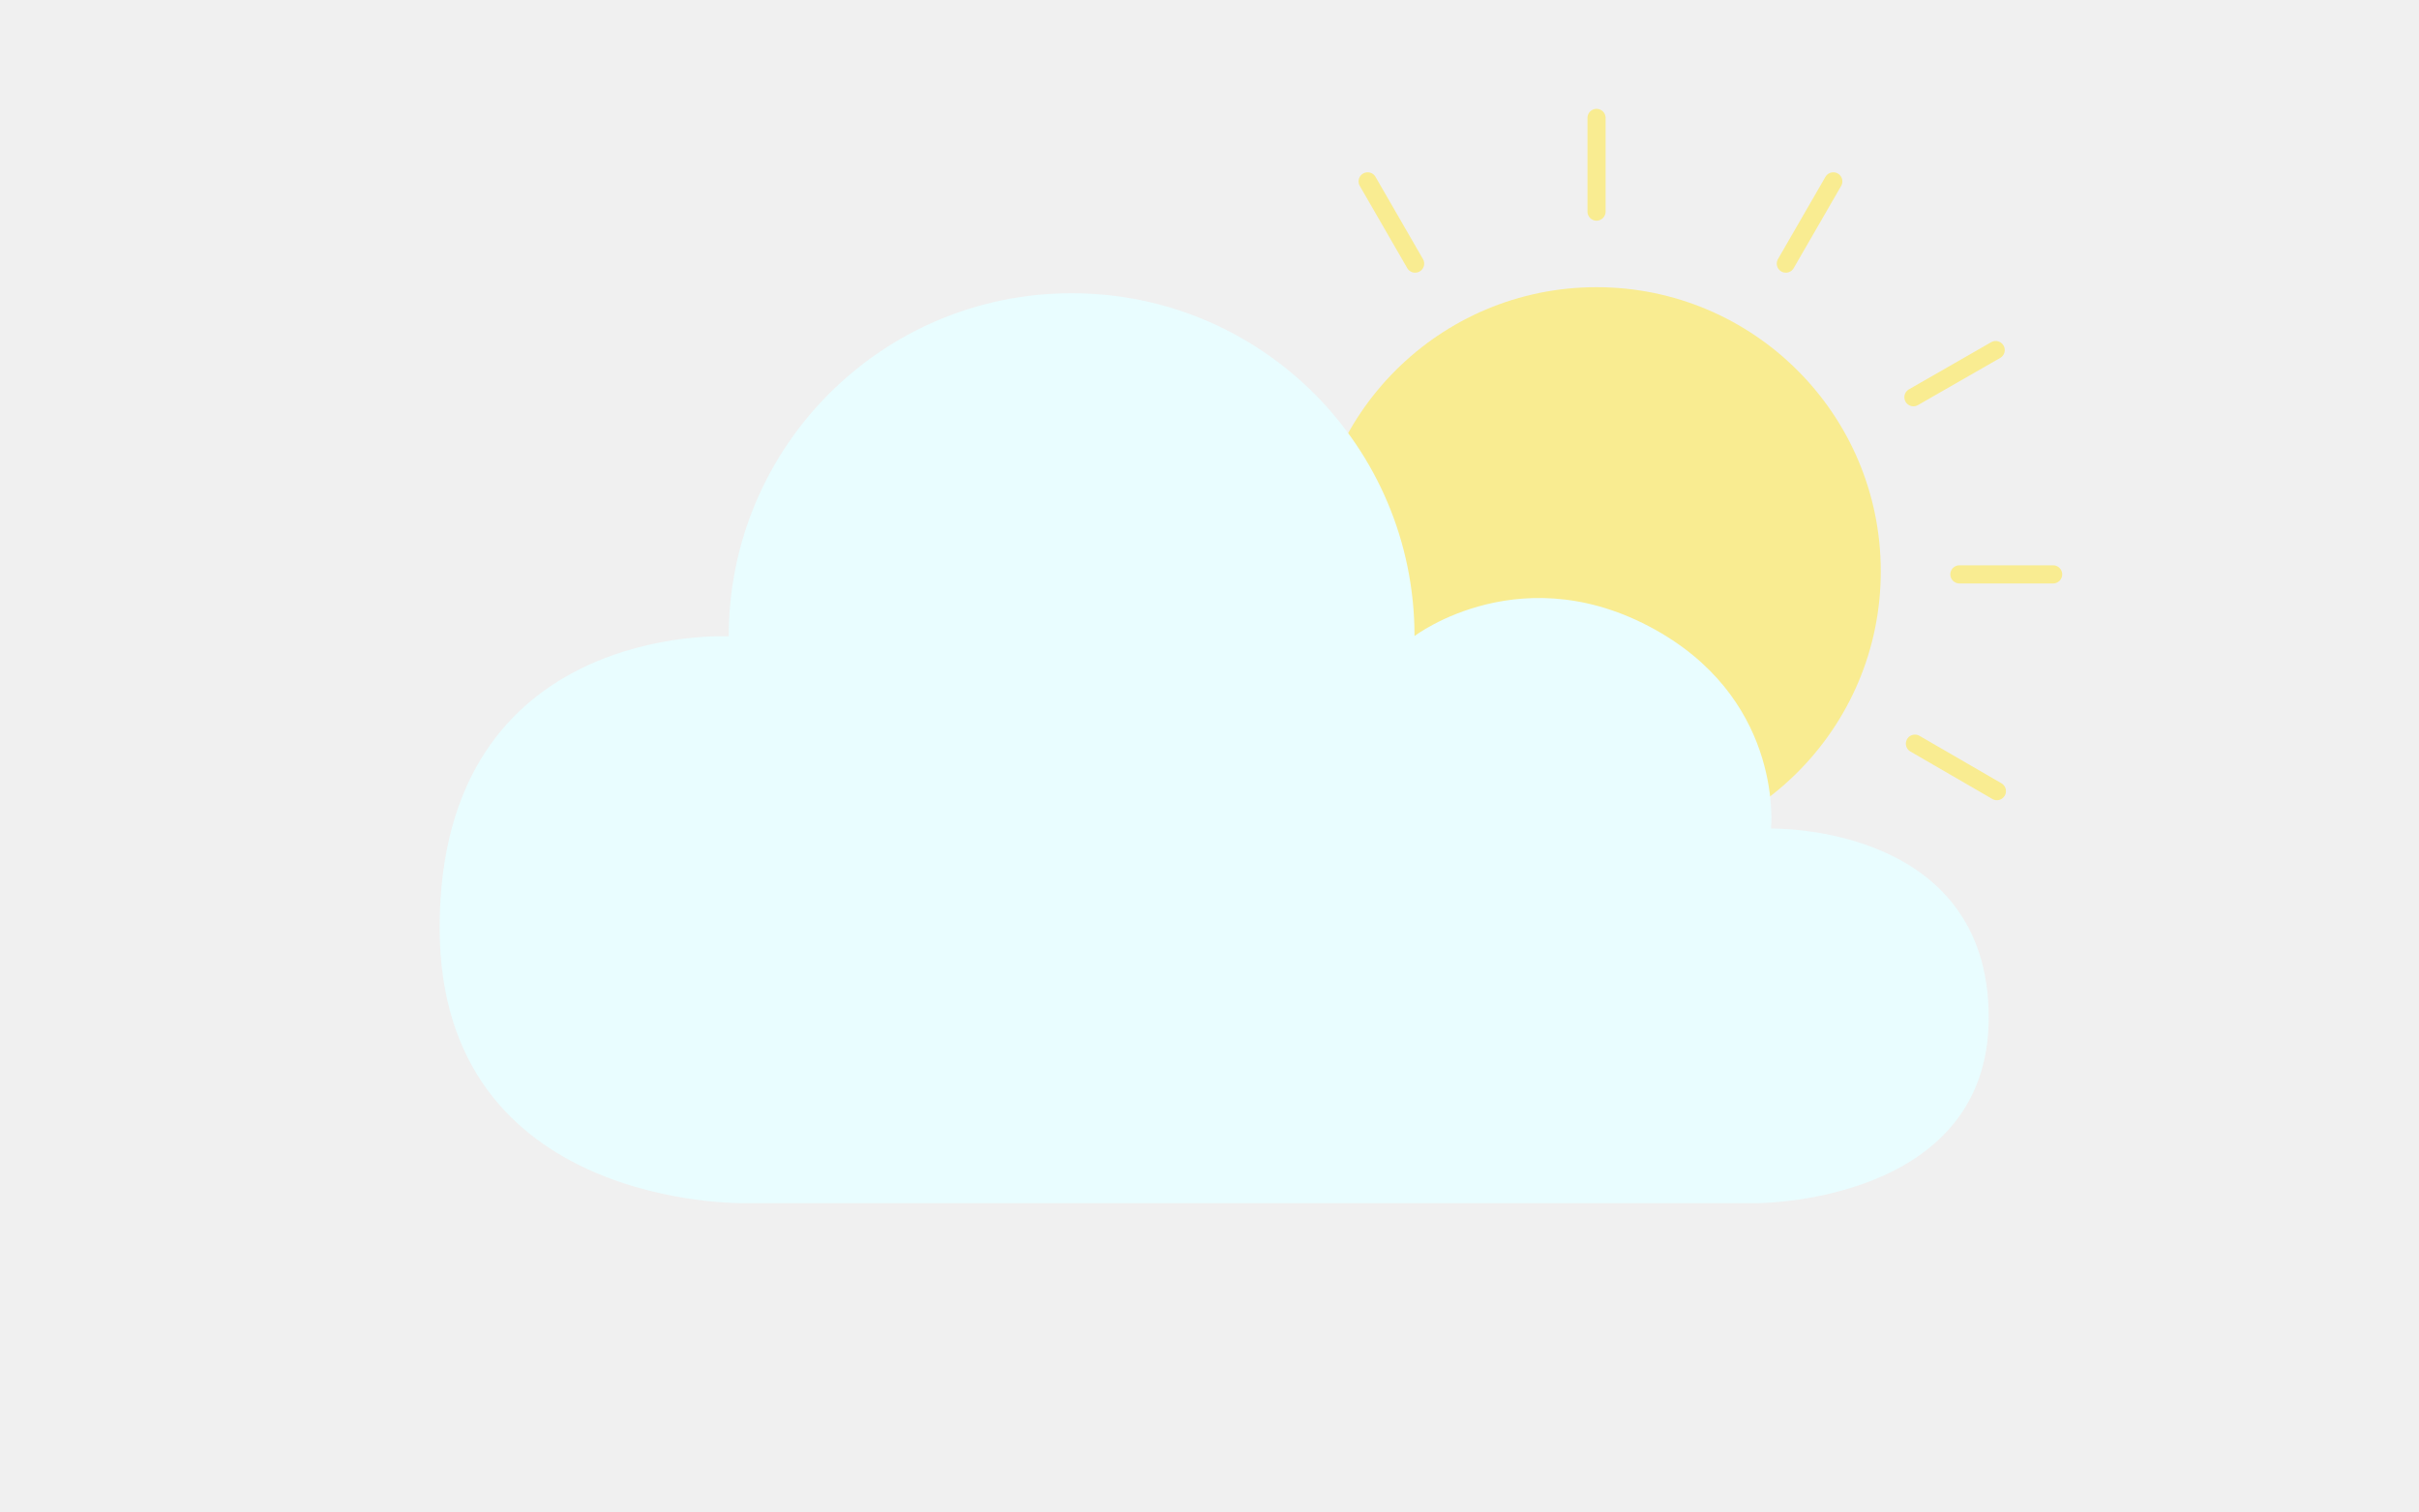
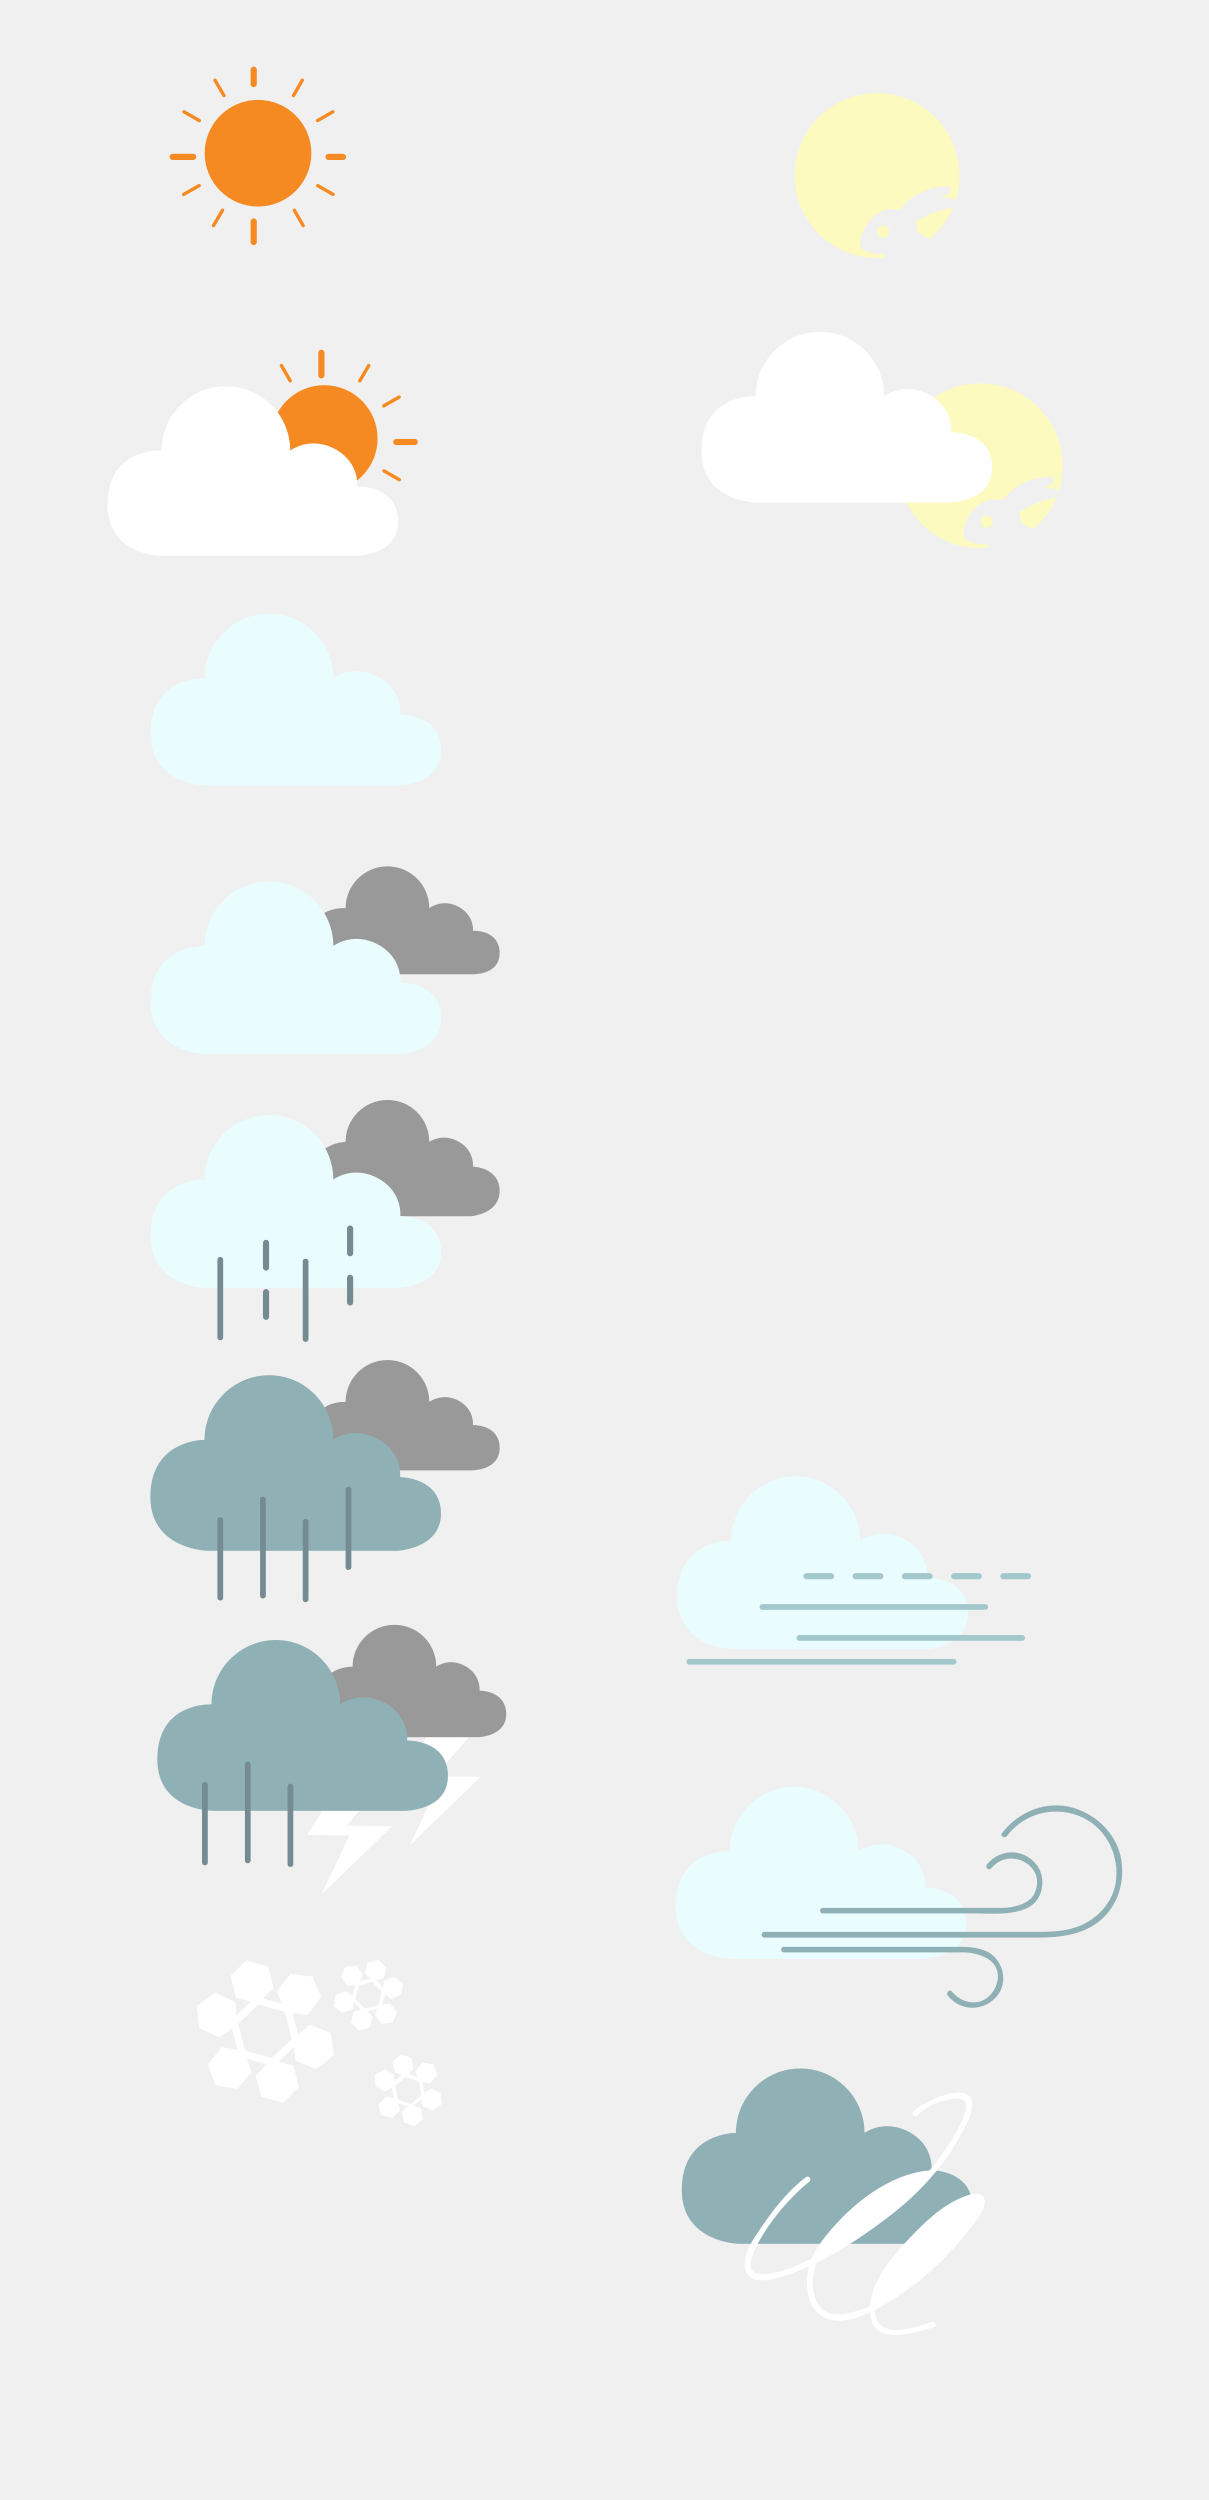
- <svg xmlns="http://www.w3.org/2000/svg" version="1.1" x="0px" y="0px" width="800px" height="500px" viewBox="0 0 800 500" style="enable-background:new 0 0 800 500;" xml:space="preserve">
+ <svg xmlns="http://www.w3.org/2000/svg" version="1.1" id="Layer_4" x="0px" y="0px" width="589.2px" height="1218.9px" viewBox="0 0 589.2 1218.9" style="enable-background:new 0 0 589.2 1218.9;" xml:space="preserve">
  <style type="text/css">

- 	.st0{fill:#E9FDFF;}
- 	.st1{fill:none;stroke:#F9EC91;stroke-width:6;stroke-linecap:round;stroke-miterlimit:10;}
- 	.st2{fill:#F9EC91;}
+ 	.st0{fill:none;stroke:#F48A21;stroke-width:3;stroke-linecap:round;stroke-miterlimit:10;}
+ 	.st1{fill:#E9FDFF;}
+ 	.st2{fill:#8FB0B5;}
+ 	.st3{fill:#F48A21;}
+ 
+ 		.st4{fill:none;stroke:#A2C8CC;stroke-width:3;stroke-linecap:round;stroke-linejoin:round;stroke-miterlimit:10;stroke-dasharray:12,12;}
+ 	.st5{fill:#999999;}
+ 	.st6{fill:#FCFABE;}
+ 	.st7{fill:#FFFFFF;}
+ 	.st8{fill:none;stroke:#F48A21;stroke-width:1.659;stroke-linecap:round;stroke-miterlimit:10;}
+ 	.st9{fill:#738B91;}
+ 	.st10{fill:#A2C8CC;}
+ 
+ 		.st11{fill:none;stroke:#738B91;stroke-width:3;stroke-linecap:round;stroke-linejoin:round;stroke-miterlimit:10;stroke-dasharray:12,12;}

</style>
-   <g id="sun">
-     <circle class="st2" cx="528" cy="189" r="94" />
+   <g id="few-clouds-day">
+     <circle class="st3" cx="158.1" cy="213.8" r="26" />
    <g>
-       <line class="st1" x1="528" y1="70" x2="528" y2="39" />
-       <line class="st1" x1="528" y1="308" x2="528" y2="339" />
-       <line class="st1" x1="648" y1="190" x2="679" y2="190" />
-       <line class="st1" x1="379" y1="190" x2="410" y2="190" />
-       <line class="st1" x1="632.8" y1="131.4" x2="660" y2="115.8" />
-       <line class="st1" x1="590.6" y1="87.2" x2="606.3" y2="60" />
-       <line class="st1" x1="424.7" y1="131.4" x2="397.6" y2="115.8" />
-       <line class="st1" x1="468" y1="87.2" x2="452.3" y2="60" />
-       <line class="st1" x1="424.1" y1="246" x2="397" y2="261.7" />
-       <line class="st1" x1="465.4" y1="289.3" x2="449.7" y2="316.4" />
-       <line class="st1" x1="633.3" y1="246" x2="660.4" y2="261.7" />
-       <line class="st1" x1="592" y1="289.3" x2="607.7" y2="316.4" />
+       <line class="st0" x1="156.7" y1="183" x2="156.7" y2="172" />
+       <line class="st0" x1="156.7" y1="245" x2="156.7" y2="255" />
+       <line class="st0" x1="193.2" y1="215.5" x2="202.2" y2="215.5" />
+       <line class="st0" x1="118.2" y1="215.5" x2="125.2" y2="215.5" />
+       <line class="st8" x1="187.1" y1="197.9" x2="194.6" y2="193.6" />
+       <line class="st8" x1="175.4" y1="185.7" x2="179.8" y2="178.2" />
+       <line class="st8" x1="129.6" y1="197.9" x2="122.1" y2="193.6" />
+       <line class="st8" x1="141.5" y1="185.7" x2="137.2" y2="178.2" />
+       <line class="st8" x1="129.4" y1="229.6" x2="121.9" y2="233.9" />
+       <line class="st8" x1="140.8" y1="241.5" x2="136.5" y2="249" />
+       <line class="st8" x1="187.2" y1="229.6" x2="194.7" y2="233.9" />
+       <line class="st8" x1="175.8" y1="241.5" x2="180.1" y2="249" />
+     </g>
+     <path class="st7" d="M141.5,219.7c0-17.3-14-31.4-31.3-31.4s-31.4,14.1-31.4,31.4c0,0-26.4-1.7-26.4,26.4   c0,25.8,27.9,24.9,27.9,24.9h92.6c0,0,21.2,0.4,21.2-16.7c0-17.8-19.9-17.1-19.9-17.1s1.2-11.1-10-17.8   C151.5,212,141.5,219.7,141.5,219.7z" />
+   </g>
+   <g id="extreme-storm">
+     <path class="st2" d="M421.5,1039.9c0-17.3-14-31.4-31.3-31.4s-31.4,14.1-31.4,31.4c0,0-26.4-0.3-26.4,27.8   c0,25.8,27.9,26.3,27.9,26.3h92.6c0,0,21.2-1,21.2-18.1c0-17.8-19.9-17.8-19.9-17.8s1.2-11.5-10-18.1   C431.5,1032.5,421.5,1039.9,421.5,1039.9z" />
+     <path class="st7" d="M472.3,1070.2c-12.3,3.7-23,14.6-31.4,23.8c-7.4,8.1-16.1,18.9-16.7,30.4c-5,2.2-10.2,3.7-15.4,4   c-7.3,0.3-11.1-5-12.2-11.6c-0.8-5-0.1-9.4,1.6-13.6c12.9-6.3,25.4-14.9,36.6-23.6c8.8-6.8,16.8-14.7,23.7-23.5   c3.6-4.6,6.7-9.5,9.5-14.5c2.5-4.4,5.6-9.5,6-14.7c1-14.1-24.5-2-28.7,2.6c-1.2,1.3,1,3,2.2,1.7c4.4-4.8,13.1-8.2,19.6-8   c11.1,0.3-5,23-7.3,26.4c-2,3-4.2,5.9-6.6,8.6c0,0-0.1,0-0.1,0c-19.7,1.7-38.2,16.7-50.1,31.5c-2.8,3.5-5.5,7.4-7.3,11.5   c-1.1,0.6-2.2,1.1-3.4,1.6c-6.4,2.9-13.8,6.1-21,6c-9.4-0.1-4.1-10.8-1.5-15.5c5.5-10.2,13.7-19.9,22.3-27.6c0.8-0.7,1.7-1.4,2.5-2   c1.4-1.1-0.3-3.3-1.7-2.2c-8.6,6.5-15.6,15.5-21.6,24.3c-3.8,5.5-9.4,13.4-8,20.5c2.3,11.7,24.6,1.5,30.2-1c0.3-0.1,0.6-0.3,1-0.4   c-0.6,2-0.9,4-1,6.1c-0.2,6.5,1,14,6.7,17.9c6.7,4.7,15.9,2.3,24-1.6c0.1,0.8,0.1,1.5,0.3,2.3c2.5,14.4,22.1,7.5,30.9,5   c1.7-0.5,0.6-3-1.1-2.5c-6.7,1.9-20,7.4-25.6,0.7c-1.6-1.9-2.2-4.1-2.3-6.5c4-2,7.6-4.3,10.4-6.1c14.6-9.3,27.9-22.4,38.2-36.3   c2.1-2.8,6.1-7.8,5-11.6C479.1,1069,474.8,1069.4,472.3,1070.2z" />
+   </g>
+   <g id="cloudy">
+     <path class="st5" d="M209.3,442.8c0-11.3-9.1-20.4-20.4-20.4s-20.4,9.2-20.4,20.4c0,0-17.2-1.7-17.2,16.6   c0,16.8,18.2,15.6,18.2,15.6h60.3c0,0,13.8,0.8,13.8-10.3c0-11.6-13-10.9-13-10.9s0.8-7.1-6.5-11.4   C215.9,437.6,209.3,442.8,209.3,442.8z" />
+     <path class="st1" d="M162.5,461.2c0-17.3-14-31.4-31.3-31.4s-31.4,14.1-31.4,31.4c0,0-26.4-0.9-26.4,27.1   c0,25.8,27.9,25.7,27.9,25.7h92.6c0,0,21.2-0.4,21.2-17.5c0-17.8-19.9-17.5-19.9-17.5s1.2-11.3-10-18   C172.5,453.6,162.5,461.2,162.5,461.2z" />
+   </g>
+   <path id="scattered-clouds" class="st1" d="M162.5,330.6c0-17.3-14-31.4-31.3-31.4s-31.4,14.1-31.4,31.4c0,0-26.4-1.1-26.4,26.9  c0,25.8,27.9,25.5,27.9,25.5h92.6c0,0,21.2-0.2,21.2-17.2c0-17.8-19.9-17.4-19.9-17.4s1.2-11.3-10-17.9  C172.5,323,162.5,330.6,162.5,330.6z" />
+   <g id="drizzle-light-rain">
+     <path class="st5" d="M209.3,556.7c0-11.3-9.1-20.4-20.4-20.4s-20.4,9.2-20.4,20.4c0,0-17.2,0.4-17.2,18.6   c0,16.8,18.2,17.7,18.2,17.7h60.3c0,0,13.8-1.2,13.8-12.3c0-11.6-13-11.9-13-11.9s0.8-7.6-6.5-11.9   C215.9,552,209.3,556.7,209.3,556.7z" />
+     <path class="st1" d="M162.5,575.1c0-17.3-14-31.4-31.3-31.4s-31.4,14.1-31.4,31.4c0,0-26.4-0.9-26.4,27.2   c0,25.8,27.9,25.7,27.9,25.7h92.6c0,0,21.2-0.5,21.2-17.5c0-17.8-19.9-17.5-19.9-17.5s1.2-11.3-10-18   C172.5,567.5,162.5,575.1,162.5,575.1z" />
+     <g>
+       <g>
+         <g>
+           <path class="st9" d="M106,614.2c0,12.6,0,25.3,0,37.9c0,1.8,2.8,1.8,2.8,0c0-12.6,0-25.3,0-37.9      C108.8,612.4,106,612.4,106,614.2L106,614.2z" />
+         </g>
+       </g>
+       <line class="st11" x1="129.7" y1="606" x2="129.7" y2="652" />
+       <g>
+         <g>
+           <path class="st9" d="M147.6,615c0,12.6,0,25.2,0,37.9c0,1.8,2.8,1.8,2.8,0c0-12.6,0-25.2,0-37.9      C150.4,613.3,147.6,613.3,147.6,615L147.6,615z" />
+         </g>
+       </g>
+       <line class="st11" x1="170.7" y1="599" x2="170.7" y2="636" />
    </g>
  </g>
-   <g id="cloud">
-     <path class="st0" d="M467.8,210.4c0-62.7-50.7-113.4-113.4-113.4s-113.4,50.8-113.4,113.5c0,0-95.6-5.1-95.6,96.4   c0,93.3,100.9,91.1,100.9,91.1H581c0,0,76.7,0.2,76.7-61.4c0-64.3-72-62.5-72-62.5s4.3-40.6-36.2-64.6   C504.1,182.7,467.8,210.4,467.8,210.4z" />
+   <g id="rain">
+     <path class="st5" d="M209.3,683.5c0-11.3-9.1-20.4-20.4-20.4s-20.4,9.2-20.4,20.4c0,0-17.2-1.1-17.2,17.2   c0,16.8,18.2,16.2,18.2,16.2h60.3c0,0,13.8,0.2,13.8-10.9c0-11.6-13-11.2-13-11.2s0.8-7.3-6.5-11.6   C215.9,678.5,209.3,683.5,209.3,683.5z" />
+     <path class="st2" d="M162.5,701.9c0-17.3-14-31.4-31.3-31.4S99.7,684.6,99.7,702c0,0-26.4-0.3-26.4,27.8   c0,25.8,27.9,26.3,27.9,26.3h92.6c0,0,21.2-1,21.2-18.1c0-17.8-19.9-17.8-19.9-17.8s1.2-11.5-10-18.1   C172.5,694.5,162.5,701.9,162.5,701.9z" />
+     <g>
+       <g>
+         <g>
+           <path class="st9" d="M106,741.1c0,12.6,0,25.3,0,37.9c0,1.8,2.8,1.8,2.8,0c0-12.6,0-25.3,0-37.9      C108.8,739.3,106,739.3,106,741.1L106,741.1z" />
+         </g>
+       </g>
+       <g>
+         <g>
+           <path class="st9" d="M126.8,731.1c0,15.6,0,31.3,0,46.9c0,1.8,2.8,1.8,2.8,0c0-15.6,0-31.3,0-46.9      C129.6,729.3,126.8,729.3,126.8,731.1L126.8,731.1z" />
+         </g>
+       </g>
+       <g>
+         <g>
+           <path class="st9" d="M147.6,741.9c0,12.6,0,25.3,0,37.9c0,1.8,2.8,1.8,2.8,0c0-12.6,0-25.3,0-37.9      C150.4,740.1,147.6,740.1,147.6,741.9L147.6,741.9z" />
+         </g>
+       </g>
+       <g>
+         <g>
+           <path class="st9" d="M168.5,726.2c0,12.6,0,25.3,0,37.9c0,1.8,2.8,1.8,2.8,0c0-12.6,0-25.3,0-37.9      C171.2,724.4,168.5,724.4,168.5,726.2L168.5,726.2z" />
+         </g>
+       </g>
+     </g>
+   </g>
+   <g id="thunderstorm">
+     <polygon class="st7" points="213.5,838.3 235.9,838.3 212.2,866.1 234.3,866.3 199.7,899.8 213.5,870.9 192.8,870.6  " />
+     <path class="st5" d="M212.7,812.6c0-11.3-9.1-20.4-20.4-20.4s-20.4,9.2-20.4,20.4c0,0-17.2-0.6-17.2,17.7   c0,16.8,18.2,16.7,18.2,16.7H233c0,0,13.8-0.2,13.8-11.3c0-11.6-13-11.4-13-11.4s0.8-7.4-6.5-11.7   C219.2,807.7,212.7,812.6,212.7,812.6z" />
+     <polygon class="st7" points="170.4,862.3 192.8,862.3 169,890.1 191.1,890.4 156.6,923.8 170.4,894.9 149.7,894.7  " />
+     <path class="st2" d="M165.8,831c0-17.3-14-31.4-31.3-31.4c-17.3,0-31.4,14.1-31.4,31.4c0,0-26.4-1.4-26.4,26.7   c0,25.8,27.9,25.2,27.9,25.2h92.6c0,0,21.2,0,21.2-17c0-17.8-19.9-17.3-19.9-17.3s1.2-11.2-10-17.9   C175.8,823.4,165.8,831,165.8,831z" />
+     <g>
+       <g>
+         <g>
+           <path class="st9" d="M98.5,870.2c0,12.6,0,25.3,0,37.9c0,1.8,2.8,1.8,2.8,0c0-12.6,0-25.3,0-37.9      C101.3,868.4,98.5,868.4,98.5,870.2L98.5,870.2z" />
+         </g>
+       </g>
+       <g>
+         <g>
+           <path class="st9" d="M119.4,860.2c0,15.6,0,31.3,0,46.9c0,1.8,2.8,1.8,2.8,0c0-15.6,0-31.3,0-46.9      C122.1,858.5,119.4,858.5,119.4,860.2L119.4,860.2z" />
+         </g>
+       </g>
+       <g>
+         <g>
+           <path class="st9" d="M140.2,871c0,12.6,0,25.3,0,37.9c0,1.8,2.8,1.8,2.8,0c0-12.6,0-25.3,0-37.9      C142.9,869.2,140.2,869.2,140.2,871L140.2,871z" />
+         </g>
+       </g>
+     </g>
+   </g>
+   <g id="snow">
+     <path class="st7" d="M151.1,987.2l-5.8,4.7l-2.7-10.4l7.4,0.9l6.6-8.7l-4.2-10l-10.8-1.3L135,971l2.5,5.9l-9.3-2.6l5.2-5l-2.7-10.5   l-10.5-3l-7.8,7.6l2.7,10.5l7.1,2l-6.9,6.7l-0.6-6.5l-9.9-4.5L96,978l1.1,10.8l9.9,4.5l6.1-4.4l2.7,10.5l-7.5-1.3l-7,8.3l3.7,10.2   l10.7,1.9l7-8.3l-2.4-6.5l9.8,2.8l-5.4,5.3l2.7,10.5l10.5,2.9l7.8-7.6l-2.7-10.5l-7.1-2l7.3-7.1l1,6.8l10.1,4l8.5-6.8l-1.6-10.8   L151.1,987.2z M142.2,994.1l-9.7,9.4l-13-3.7l-3.3-13.1l9.7-9.4l13,3.7L142.2,994.1z" />
+     <path class="st7" d="M190,976.9l-3.7,0.6l1.5-5.2l3,2.2l5-2.1l0.7-5.4l-4.3-3.3l-5,2.1l-0.4,3.2l-3.4-3.5l3.5-0.9l1.5-5.2l-3.8-3.9   l-5.3,1.3l-1.5,5.2l2.6,2.6l-4.7,1.2l1.3-3l-3.2-4.4l-5.4,0.5l-2.2,5l3.2,4.4l3.8-0.4l-1.5,5.2l-2.9-2.4l-5.1,1.9l-1,5.4l4.2,3.5   l5.1-1.9l0.6-3.4l3.6,3.7l-3.6,0.9l-1.5,5.2l3.8,3.9l5.3-1.3l1.5-5.2l-2.6-2.7l4.9-1.3l-1.2,3.2l3.4,4.2l5.4-0.8l2-5.1L190,976.9z    M184.4,977.6l-6.5,1.7l-4.7-4.8l1.8-6.5l6.5-1.7l4.7,4.8L184.4,977.6z" />
+     <path class="st7" d="M210,1018.3l-3.1,2.1l-1-5.3l3.7,0.7l3.6-4.1l-1.8-5.1l-5.3-1l-3.6,4.1l1.1,3l-4.6-1.6l2.7-2.4l-1-5.3   l-5.1-1.8l-4.1,3.5l1,5.3l3.5,1.2l-3.7,3.1l-0.1-3.2l-4.8-2.6l-4.6,2.9l0.2,5.4l4.8,2.6l3.2-2l1,5.3l-3.7-0.9l-3.8,3.9l1.5,5.2   l5.3,1.3l3.8-3.9l-1-3.3l4.8,1.7l-2.9,2.4l1,5.3l5.1,1.8l4.1-3.5l-1-5.3l-3.5-1.2l3.9-3.3l0.3,3.4l4.9,2.3l4.5-3.1l-0.5-5.4   L210,1018.3z M205.4,1021.5l-5.1,4.4l-6.4-2.3l-1.2-6.6l5.1-4.4l6.4,2.2L205.4,1021.5z" />
+   </g>
+   <g id="atmosphere">
+     <path class="st1" d="M419.3,751.2c0-17.3-14-31.4-31.3-31.4c-17.3,0-31.4,14.1-31.4,31.4c0,0-26.4-0.9-26.4,27.2   c0,25.8,27.9,25.7,27.9,25.7h92.6c0,0,21.2-0.4,21.2-17.5c0-17.8-19.9-17.5-19.9-17.5s1.2-11.3-10-18   C429.4,743.6,419.3,751.2,419.3,751.2z" />
+     <g>
+       <g>
+         <path class="st10" d="M389.7,800c36.2,0,72.4,0,108.7,0c1.8,0,1.8-2.8,0-2.8c-36.2,0-72.4,0-108.7,0     C387.9,797.3,387.9,800,389.7,800L389.7,800z" />
+       </g>
+     </g>
+     <g>
+       <g>
+         <path class="st10" d="M336,811.6c43,0,86,0,129,0c1.8,0,1.8-2.8,0-2.8c-43,0-86,0-129,0C334.3,808.9,334.3,811.6,336,811.6     L336,811.6z" />
+       </g>
+     </g>
+     <g>
+       <g>
+         <path class="st10" d="M371.7,784.9c36.2,0,72.4,0,108.7,0c1.8,0,1.8-2.8,0-2.8c-36.2,0-72.4,0-108.7,0     C369.9,782.2,369.9,784.9,371.7,784.9L371.7,784.9z" />
+       </g>
+     </g>
+     <line class="st4" x1="393.2" y1="768.5" x2="501.2" y2="768.5" />
+   </g>
+   <g id="clear-day">
+     <circle class="st3" cx="125.8" cy="74.7" r="26" />
+     <g>
+       <line class="st0" x1="123.7" y1="41" x2="123.7" y2="34" />
+       <line class="st0" x1="123.7" y1="108" x2="123.7" y2="118" />
+       <line class="st0" x1="160.2" y1="76.5" x2="167.2" y2="76.5" />
+       <line class="st0" x1="84.2" y1="76.5" x2="94.2" y2="76.5" />
+       <line class="st8" x1="154.8" y1="58.8" x2="162.3" y2="54.5" />
+       <line class="st8" x1="143.1" y1="46.6" x2="147.4" y2="39.1" />
+       <line class="st8" x1="97.2" y1="58.8" x2="89.7" y2="54.5" />
+       <line class="st8" x1="109.2" y1="46.6" x2="104.8" y2="39.1" />
+       <line class="st8" x1="97.1" y1="90.5" x2="89.5" y2="94.8" />
+       <line class="st8" x1="108.5" y1="102.5" x2="104.1" y2="110" />
+       <line class="st8" x1="154.9" y1="90.5" x2="162.4" y2="94.8" />
+       <line class="st8" x1="143.5" y1="102.5" x2="147.8" y2="110" />
+     </g>
+   </g>
+   <g id="clear-night">
+     <path class="st6" d="M431.6,123.9c-3,0.4-7-0.5-8.9-1.3c-0.8-0.4-3.8-1-3.3-4.5c1.4-9.4,7-13.1,9.4-14.6c2.5-1.6,6.5-1.8,10.1-1.2   c0,0,2.7-4.5,8.7-7.7c5.9-3.2,11.8-3.9,14.7-3.7c1.3,0.1,1.4,1.7,0.8,2.8c-0.5,1.2-4.8,2.5-4.8,2.5s3.9,0,6,0.9   c0.7,0.3,1.2,0.6,1.5,1c1.3-3.9,2-8.1,2-12.5c0-22.2-18-40.2-40.2-40.2c-22.2,0-40.2,18-40.2,40.2s18,40.2,40.2,40.2   c1.1,0,2.2,0,3.3-0.1C431.2,124.6,432,123.8,431.6,123.9z" />
+     <path class="st6" d="M430.6,109.9c-1.6,0-3,1.3-3,3s1.3,3,3,3c1.6,0,3-1.3,3-3S432.2,109.9,430.6,109.9z" />
+     <path class="st6" d="M456.1,103.3c-2,0.6-10.2,4.7-9.7,5.1c0.3,0.3,0.6,0.7,1,4.5c0.1,0.8,3.9,2.7,5.8,3.7   c5.1-4.2,9.1-9.6,11.6-15.8C462.9,101.6,458.9,102.4,456.1,103.3z" />
+   </g>
+   <g id="few-clouds-night">
+     <g>
+       <path class="st6" d="M481.9,265.4c-3,0.4-7-0.5-8.9-1.3c-0.8-0.4-3.8-1-3.3-4.5c1.4-9.4,7-13.1,9.4-14.6c2.5-1.6,6.5-1.8,10.1-1.2    c0,0,2.7-4.5,8.7-7.7c6-3.2,11.8-3.9,14.7-3.7c1.3,0.1,1.4,1.7,0.8,2.8c-0.5,1.2-4.8,2.5-4.8,2.5s3.9,0,6,0.9    c0.7,0.3,1.2,0.6,1.5,1c1.3-3.9,2-8.1,2-12.5c0-22.2-18-40.2-40.2-40.2c-22.2,0-40.2,18-40.2,40.2c0,22.2,18,40.2,40.2,40.2    c1.1,0,2.2,0,3.3-0.1C481.6,266.2,482.4,265.4,481.9,265.4z" />
+       <circle class="st6" cx="481" cy="254.4" r="3" />
+       <path class="st6" d="M506.5,244.8c-2,0.6-10.2,4.7-9.7,5.1c0.3,0.3,0.6,0.7,1,4.5c0.1,0.8,3.9,2.7,5.8,3.7    c5.1-4.2,9.1-9.6,11.6-15.8C513.3,243.1,509.3,243.9,506.5,244.8z" />
+     </g>
+     <path class="st7" d="M431.1,193.2c0-17.3-14-31.4-31.3-31.4c-17.3,0-31.4,14.1-31.4,31.4c0,0-26.4-1.4-26.4,26.6   c0,25.8,27.9,25.2,27.9,25.2h92.6c0,0,21.2,0.1,21.2-17c0-17.8-19.9-17.3-19.9-17.3s1.2-11.2-10-17.8   C441.2,185.5,431.1,193.2,431.1,193.2z" />
+   </g>
+   <g id="windy">
+     <path class="st1" d="M418.5,902.6c0-17.3-14-31.4-31.3-31.4s-31.4,14.1-31.4,31.4c0,0-26.4-1.1-26.4,26.9   c0,25.8,27.9,25.5,27.9,25.5h92.6c0,0,21.2-0.2,21.2-17.2c0-17.8-19.9-17.4-19.9-17.4s1.2-11.3-10-17.9   C428.5,895,418.5,902.6,418.5,902.6z" />
+     <g>
+       <g>
+         <path class="st2" d="M401.2,932.9c24.5,0,49,0,73.5,0c8.5,0,18.6,1.1,26.5-2.8c7.7-3.8,9.2-14.9,3.9-21.3     c-6.4-7.7-17.6-7.5-23.9,0.2c-1.1,1.4,0.8,3.3,2,2c9.1-11.2,27.6-1.2,21.1,12.3c-2.5,5.2-10.7,6.9-15.5,6.9c-8.6,0-17.3,0-25.9,0     c-20.5,0-41,0-61.6,0C399.4,930.1,399.4,932.9,401.2,932.9L401.2,932.9z" />
+       </g>
+     </g>
+     <g>
+       <g>
+         <path class="st2" d="M372.7,944.7c44.4,0,88.7,0,133.1,0c9.8,0,20-1,28.3-6.6c10.2-6.9,14.5-19.3,12.6-31.2     c-1.9-12.3-11.8-22.1-23.5-25.5c-13-3.8-26.7,1.9-34.7,12.4c-1.1,1.4,1.3,2.8,2.4,1.4c8.8-11.6,24.2-15.2,37.3-8.9     c11.6,5.7,17.7,18.9,15.8,31.4c-1.9,12.3-12.3,21-24.1,23.2c-4.6,0.9-10,1-14.8,1c-24.6,0-49.3,0-73.9,0c-19.5,0-39.1,0-58.6,0     C370.9,941.9,370.9,944.7,372.7,944.7L372.7,944.7z" />
+       </g>
+     </g>
+     <g>
+       <g>
+         <path class="st2" d="M382.2,951.9c20.2,0,40.4,0,60.6,0c8.9,0,17.8,0,26.7,0c4.8,0,11.9,1.6,15.1,5.8c3.6,4.8,1.8,11.5-2.2,15.4     c-5.4,5.4-13.9,3.4-18.3-2.1c-1.1-1.4-3.1,0.6-2,2c6,7.4,16.4,7.9,23.1,1.2c6.3-6.3,4.7-16.6-2.1-21.6c-3.5-2.6-9.6-3.4-13.9-3.4     c-4.3,0-8.5,0-12.8,0c-24.8,0-49.5,0-74.2,0C380.4,949.1,380.4,951.9,382.2,951.9L382.2,951.9z" />
+       </g>
+     </g>
  </g>
</svg>
